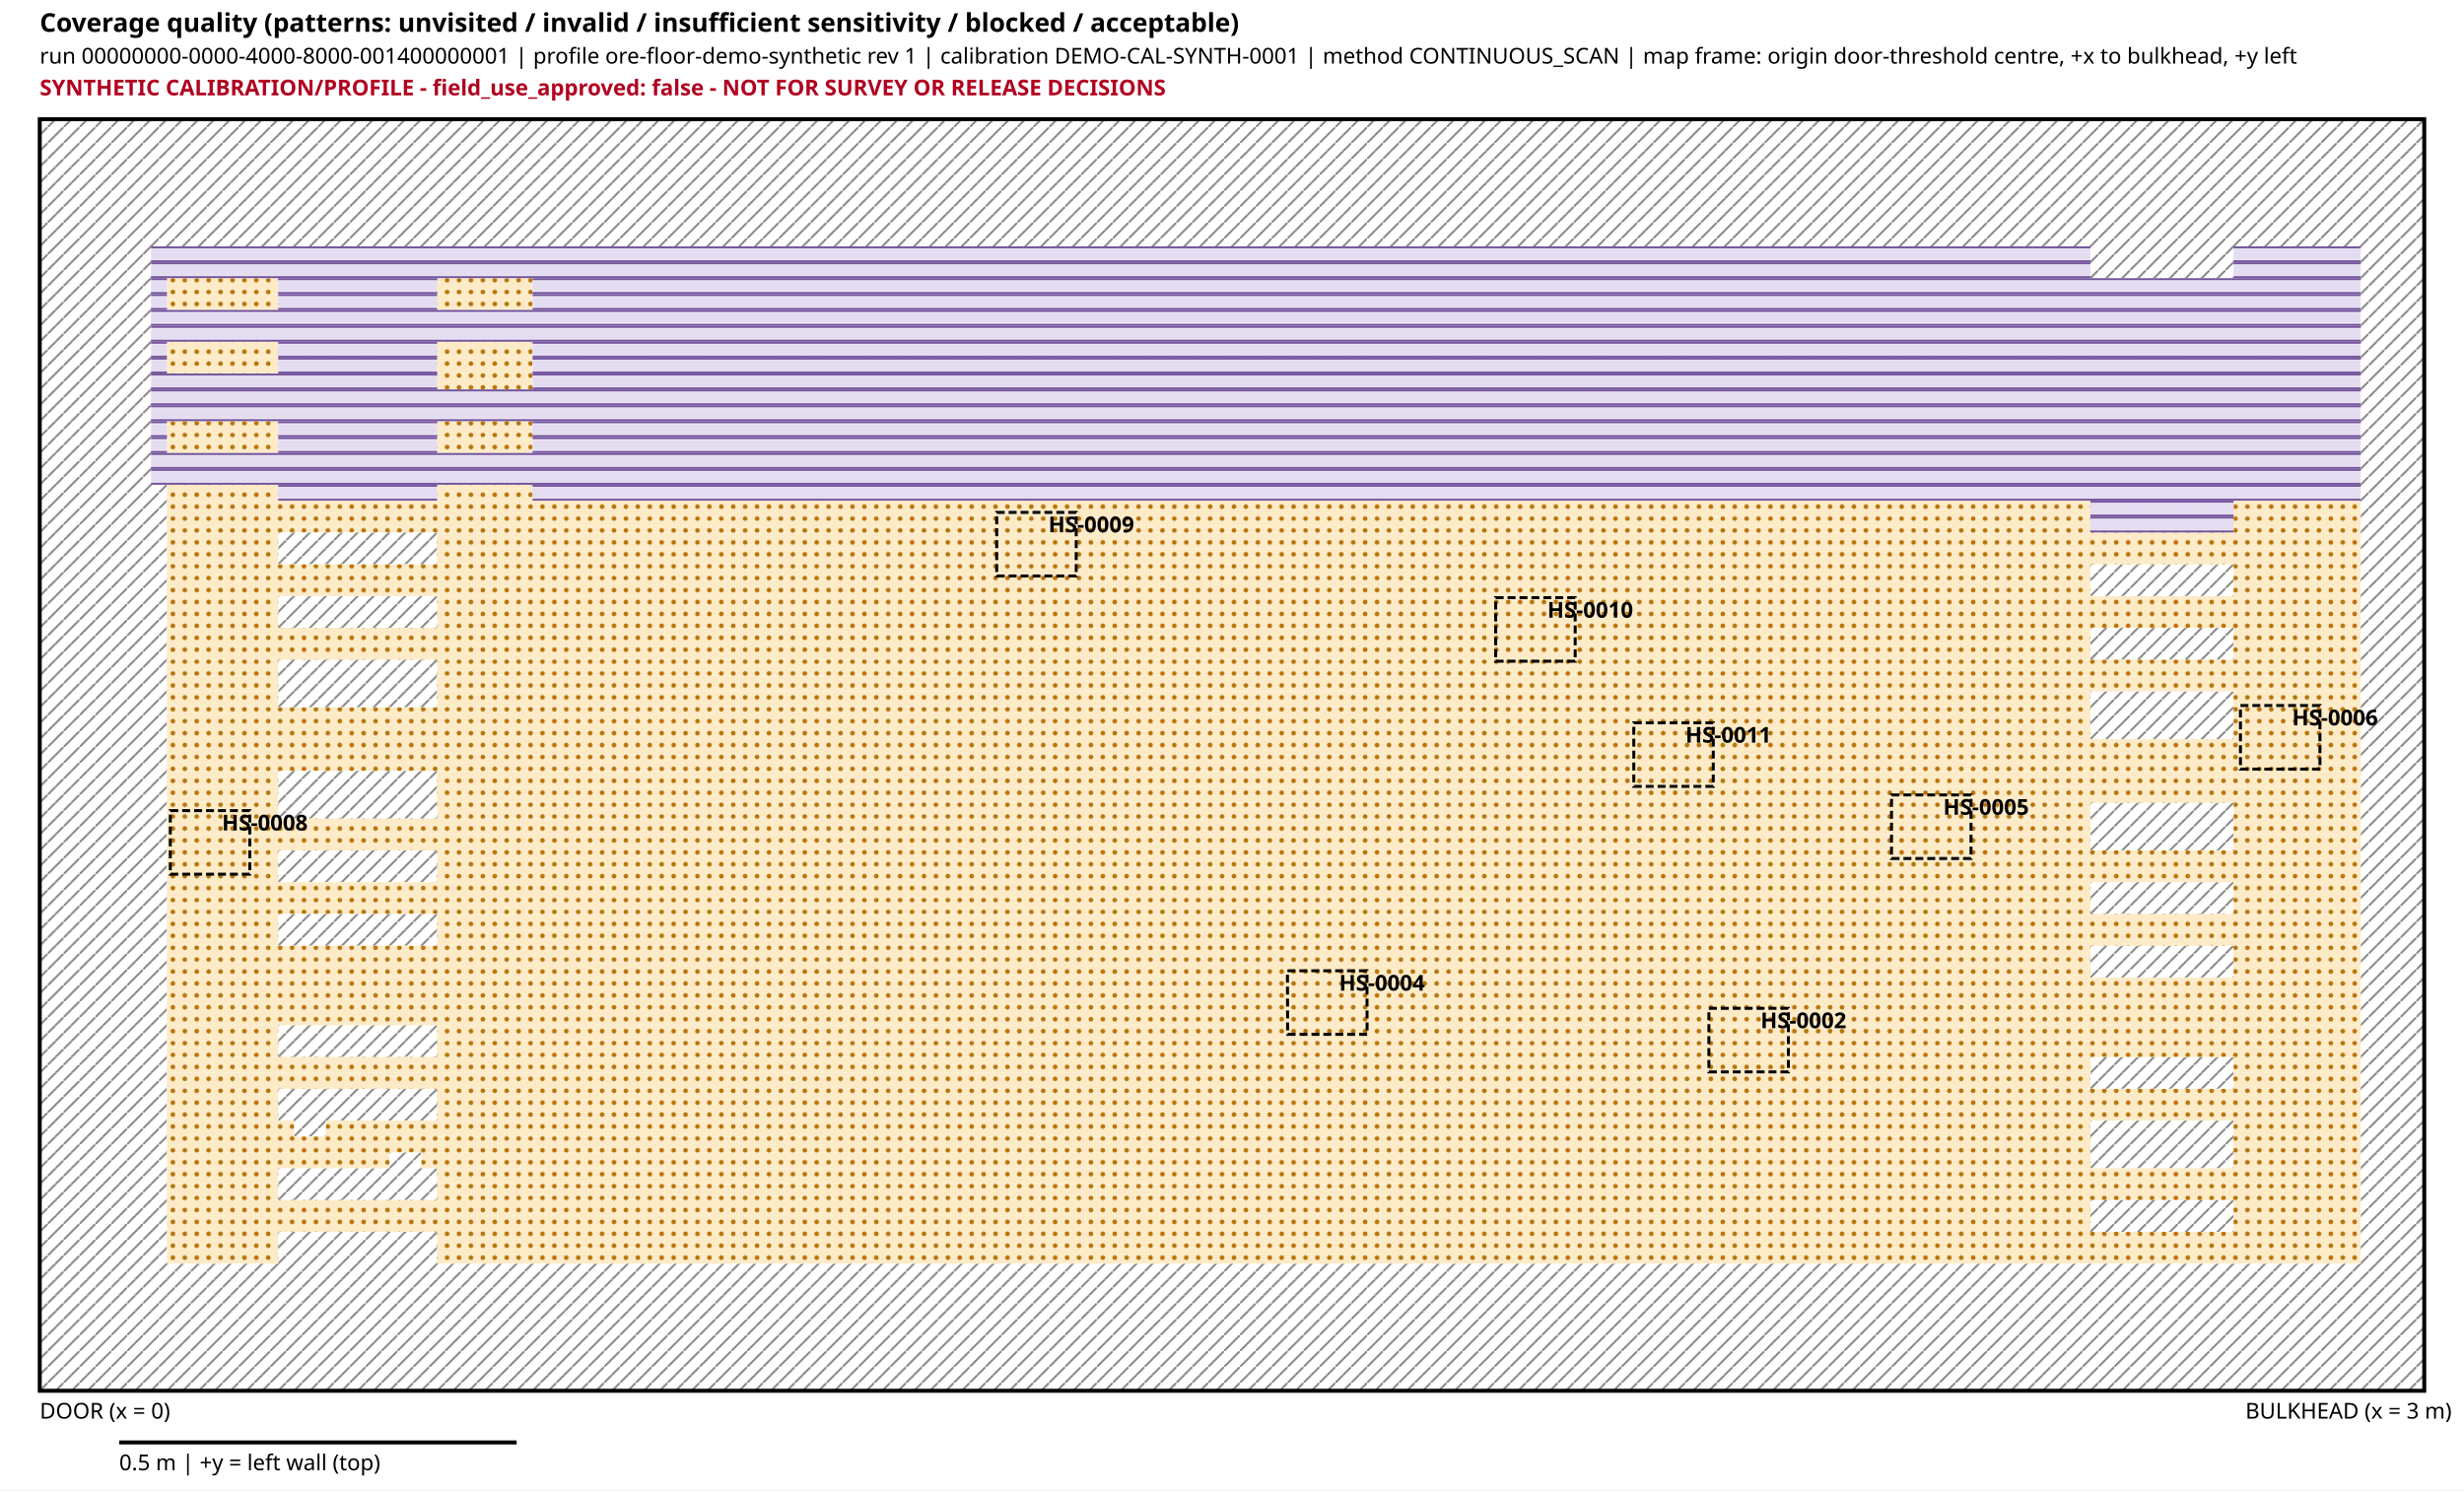
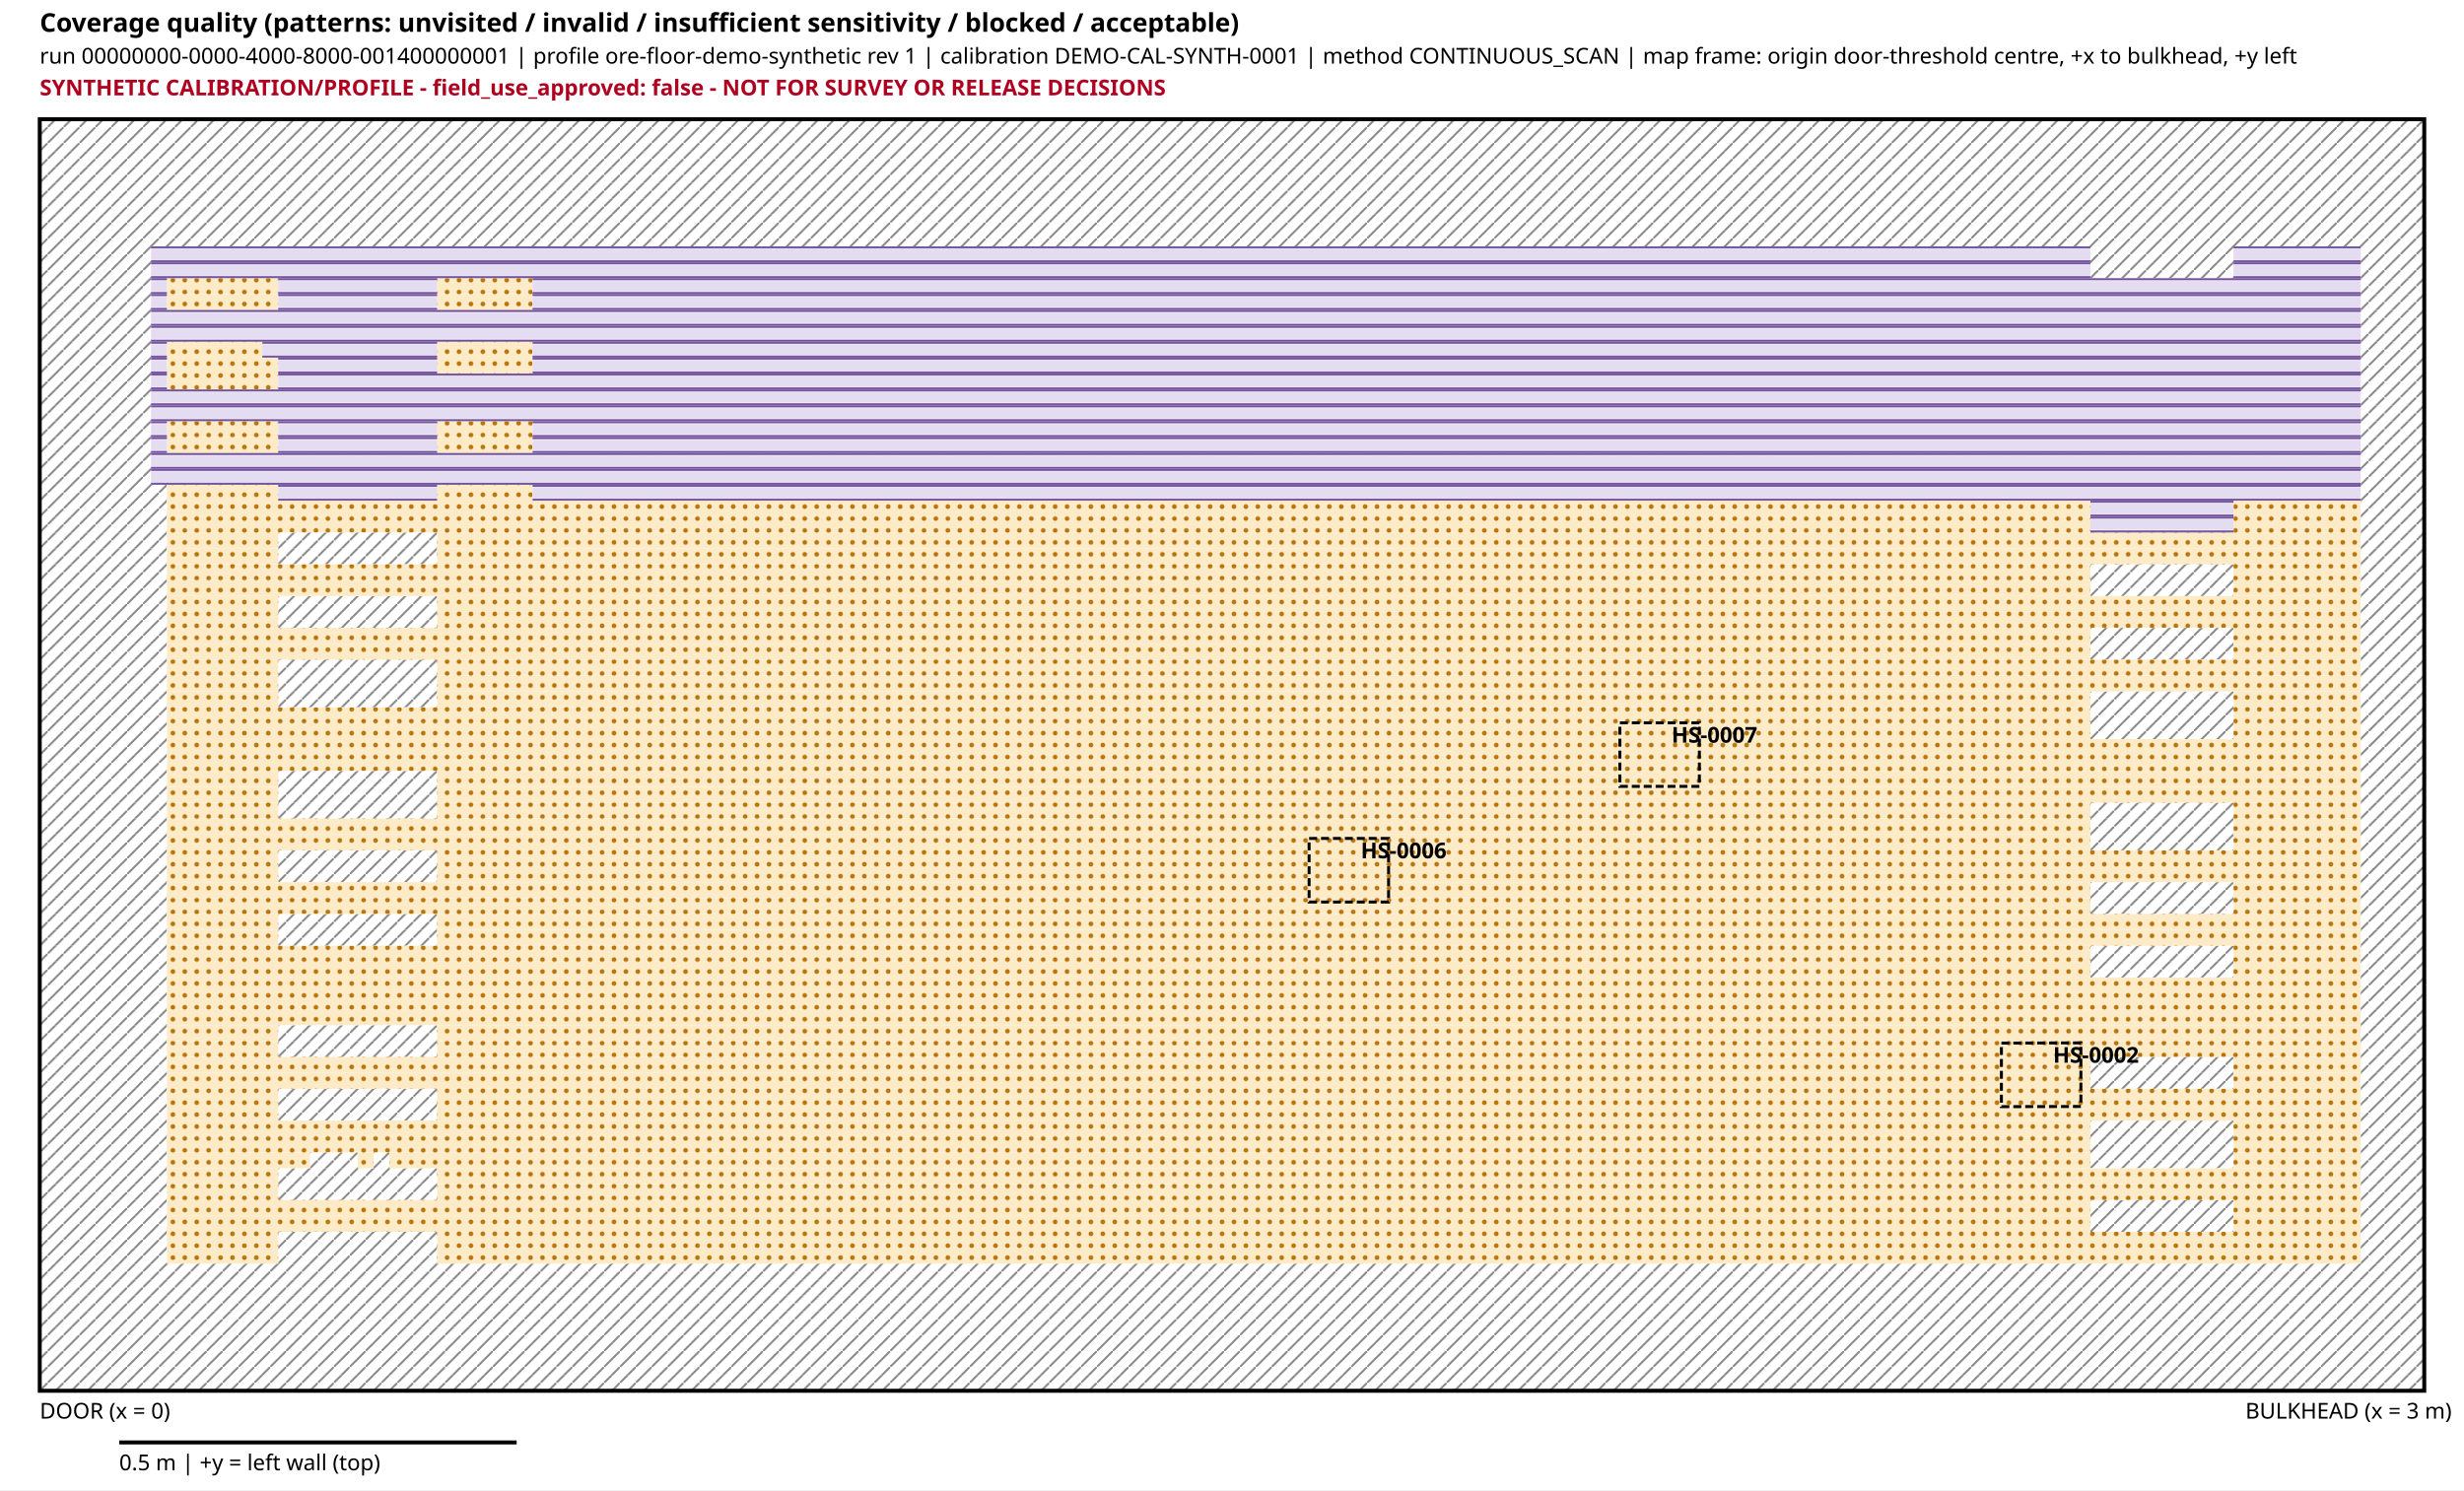
<svg xmlns="http://www.w3.org/2000/svg" width="1240" height="750" viewBox="0 0 1240 750" font-family="sans-serif" font-size="11">
  <defs>
    <pattern id="p-UNVISITED" width="8" height="8" patternUnits="userSpaceOnUse">
      <rect width="8" height="8" fill="#fff" />
      <path d="M0 8L8 0" stroke="#888" stroke-width="1" />
    </pattern>
    <pattern id="p-INVALID_DATA" width="8" height="8" patternUnits="userSpaceOnUse">
      <rect width="8" height="8" fill="#f6d5d5" />
      <path d="M0 0L8 8M0 8L8 0" stroke="#c83c3c" stroke-width="1" />
    </pattern>
    <pattern id="p-INSUFFICIENT_SENSITIVITY" width="6" height="6" patternUnits="userSpaceOnUse">
      <rect width="6" height="6" fill="#fdebc8" />
      <circle cx="3" cy="3" r="1.2" fill="#b9770e" />
    </pattern>
    <pattern id="p-BLOCKED" width="8" height="8" patternUnits="userSpaceOnUse">
      <rect width="8" height="8" fill="#e4dcf0" />
      <path d="M0 4H8" stroke="#785aa0" stroke-width="2" />
    </pattern>
    <pattern id="p-EXCLUDED" width="8" height="8" patternUnits="userSpaceOnUse">
      <rect width="8" height="8" fill="#5a5a5a" />
    </pattern>
    <pattern id="p-ACCEPTABLE" width="8" height="8" patternUnits="userSpaceOnUse">
      <rect width="8" height="8" fill="#2e8b57" />
    </pattern>
  </defs>
  <rect width="1240" height="750" fill="#fff" />
  <text x="20" y="16" font-size="13" font-weight="bold">Coverage quality (patterns: unvisited / invalid / insufficient sensitivity / blocked / acceptable)</text>
  <text x="20" y="32">run 00000000-0000-4000-8000-001400000001 | profile ore-floor-demo-synthetic rev 1 | calibration DEMO-CAL-SYNTH-0001 | method CONTINUOUS_SCAN | map frame: origin door-threshold centre, +x to bulkhead, +y left</text>
  <text x="20" y="48" fill="#b00020" font-weight="bold">SYNTHETIC CALIBRATION/PROFILE - field_use_approved: false - NOT FOR SURVEY OR RELEASE DECISIONS</text>
  <rect x="20.0" y="692.0" width="1200.0" height="8.0" fill="url(#p-UNVISITED)" />
  <rect x="20.0" y="684.0" width="1200.0" height="8.0" fill="url(#p-UNVISITED)" />
  <rect x="20.0" y="676.0" width="1200.0" height="8.0" fill="url(#p-UNVISITED)" />
  <rect x="20.0" y="668.0" width="1200.0" height="8.0" fill="url(#p-UNVISITED)" />
  <rect x="20.0" y="660.0" width="1200.0" height="8.0" fill="url(#p-UNVISITED)" />
  <rect x="20.0" y="652.0" width="1200.0" height="8.0" fill="url(#p-UNVISITED)" />
  <rect x="20.0" y="644.0" width="1200.0" height="8.0" fill="url(#p-UNVISITED)" />
  <rect x="20.0" y="636.0" width="1200.0" height="8.0" fill="url(#p-UNVISITED)" />
  <rect x="20.0" y="628.0" width="64.0" height="8.0" fill="url(#p-UNVISITED)" />
  <rect x="140.0" y="628.0" width="80.0" height="8.0" fill="url(#p-UNVISITED)" />
  <rect x="1188.0" y="628.0" width="32.0" height="8.0" fill="url(#p-UNVISITED)" />
  <rect x="20.0" y="620.0" width="64.0" height="8.0" fill="url(#p-UNVISITED)" />
  <rect x="140.0" y="620.0" width="80.0" height="8.0" fill="url(#p-UNVISITED)" />
  <rect x="1188.0" y="620.0" width="32.0" height="8.0" fill="url(#p-UNVISITED)" />
  <rect x="20.0" y="612.0" width="64.0" height="8.0" fill="url(#p-UNVISITED)" />
  <rect x="1052.0" y="612.0" width="72.0" height="8.0" fill="url(#p-UNVISITED)" />
  <rect x="1188.0" y="612.0" width="32.0" height="8.0" fill="url(#p-UNVISITED)" />
  <rect x="20.0" y="604.0" width="64.0" height="8.0" fill="url(#p-UNVISITED)" />
  <rect x="1052.0" y="604.0" width="72.0" height="8.0" fill="url(#p-UNVISITED)" />
  <rect x="1188.0" y="604.0" width="32.0" height="8.0" fill="url(#p-UNVISITED)" />
  <rect x="20.0" y="596.0" width="64.0" height="8.0" fill="url(#p-UNVISITED)" />
  <rect x="140.0" y="596.0" width="80.0" height="8.0" fill="url(#p-UNVISITED)" />
  <rect x="1188.0" y="596.0" width="32.0" height="8.0" fill="url(#p-UNVISITED)" />
  <rect x="20.0" y="588.0" width="64.0" height="8.0" fill="url(#p-UNVISITED)" />
  <rect x="140.0" y="588.0" width="80.0" height="8.0" fill="url(#p-UNVISITED)" />
  <rect x="1188.0" y="588.0" width="32.0" height="8.0" fill="url(#p-UNVISITED)" />
  <rect x="20.0" y="580.0" width="64.0" height="8.0" fill="url(#p-UNVISITED)" />
-   <rect x="196.0" y="580.0" width="16.0" height="8.0" fill="url(#p-UNVISITED)" />
+   <rect x="156.0" y="580.0" width="24.0" height="8.0" fill="url(#p-UNVISITED)" />
+   <rect x="188.0" y="580.0" width="8.0" height="8.0" fill="url(#p-UNVISITED)" />
  <rect x="1052.0" y="580.0" width="72.0" height="8.0" fill="url(#p-UNVISITED)" />
  <rect x="1188.0" y="580.0" width="32.0" height="8.0" fill="url(#p-UNVISITED)" />
  <rect x="20.0" y="572.0" width="64.0" height="8.0" fill="url(#p-UNVISITED)" />
  <rect x="1052.0" y="572.0" width="72.0" height="8.0" fill="url(#p-UNVISITED)" />
  <rect x="1188.0" y="572.0" width="32.0" height="8.0" fill="url(#p-UNVISITED)" />
  <rect x="20.0" y="564.0" width="64.0" height="8.0" fill="url(#p-UNVISITED)" />
-   <rect x="148.0" y="564.0" width="16.0" height="8.0" fill="url(#p-UNVISITED)" />
  <rect x="1052.0" y="564.0" width="72.0" height="8.0" fill="url(#p-UNVISITED)" />
  <rect x="1188.0" y="564.0" width="32.0" height="8.0" fill="url(#p-UNVISITED)" />
  <rect x="20.0" y="556.0" width="64.0" height="8.0" fill="url(#p-UNVISITED)" />
  <rect x="140.0" y="556.0" width="80.0" height="8.0" fill="url(#p-UNVISITED)" />
  <rect x="1188.0" y="556.0" width="32.0" height="8.0" fill="url(#p-UNVISITED)" />
  <rect x="20.0" y="548.0" width="64.0" height="8.0" fill="url(#p-UNVISITED)" />
  <rect x="140.0" y="548.0" width="80.0" height="8.0" fill="url(#p-UNVISITED)" />
  <rect x="1188.0" y="548.0" width="32.0" height="8.0" fill="url(#p-UNVISITED)" />
  <rect x="20.0" y="540.0" width="64.0" height="8.0" fill="url(#p-UNVISITED)" />
  <rect x="1052.0" y="540.0" width="72.0" height="8.0" fill="url(#p-UNVISITED)" />
  <rect x="1188.0" y="540.0" width="32.0" height="8.0" fill="url(#p-UNVISITED)" />
  <rect x="20.0" y="532.0" width="64.0" height="8.0" fill="url(#p-UNVISITED)" />
  <rect x="1052.0" y="532.0" width="72.0" height="8.0" fill="url(#p-UNVISITED)" />
  <rect x="1188.0" y="532.0" width="32.0" height="8.0" fill="url(#p-UNVISITED)" />
  <rect x="20.0" y="524.0" width="64.0" height="8.0" fill="url(#p-UNVISITED)" />
  <rect x="140.0" y="524.0" width="80.0" height="8.0" fill="url(#p-UNVISITED)" />
  <rect x="1188.0" y="524.0" width="32.0" height="8.0" fill="url(#p-UNVISITED)" />
  <rect x="20.0" y="516.0" width="64.0" height="8.0" fill="url(#p-UNVISITED)" />
  <rect x="140.0" y="516.0" width="80.0" height="8.0" fill="url(#p-UNVISITED)" />
  <rect x="1188.0" y="516.0" width="32.0" height="8.0" fill="url(#p-UNVISITED)" />
  <rect x="20.0" y="508.0" width="64.0" height="8.0" fill="url(#p-UNVISITED)" />
  <rect x="1188.0" y="508.0" width="32.0" height="8.0" fill="url(#p-UNVISITED)" />
  <rect x="20.0" y="500.0" width="64.0" height="8.0" fill="url(#p-UNVISITED)" />
  <rect x="1188.0" y="500.0" width="32.0" height="8.0" fill="url(#p-UNVISITED)" />
  <rect x="20.0" y="492.0" width="64.0" height="8.0" fill="url(#p-UNVISITED)" />
  <rect x="1188.0" y="492.0" width="32.0" height="8.0" fill="url(#p-UNVISITED)" />
  <rect x="20.0" y="484.0" width="64.0" height="8.0" fill="url(#p-UNVISITED)" />
  <rect x="1052.0" y="484.0" width="72.0" height="8.0" fill="url(#p-UNVISITED)" />
  <rect x="1188.0" y="484.0" width="32.0" height="8.0" fill="url(#p-UNVISITED)" />
  <rect x="20.0" y="476.0" width="64.0" height="8.0" fill="url(#p-UNVISITED)" />
  <rect x="1052.0" y="476.0" width="72.0" height="8.0" fill="url(#p-UNVISITED)" />
  <rect x="1188.0" y="476.0" width="32.0" height="8.0" fill="url(#p-UNVISITED)" />
  <rect x="20.0" y="468.0" width="64.0" height="8.0" fill="url(#p-UNVISITED)" />
  <rect x="140.0" y="468.0" width="80.0" height="8.0" fill="url(#p-UNVISITED)" />
  <rect x="1188.0" y="468.0" width="32.0" height="8.0" fill="url(#p-UNVISITED)" />
  <rect x="20.0" y="460.0" width="64.0" height="8.0" fill="url(#p-UNVISITED)" />
  <rect x="140.0" y="460.0" width="80.0" height="8.0" fill="url(#p-UNVISITED)" />
  <rect x="1188.0" y="460.0" width="32.0" height="8.0" fill="url(#p-UNVISITED)" />
  <rect x="20.0" y="452.0" width="64.0" height="8.0" fill="url(#p-UNVISITED)" />
  <rect x="1052.0" y="452.0" width="72.0" height="8.0" fill="url(#p-UNVISITED)" />
  <rect x="1188.0" y="452.0" width="32.0" height="8.0" fill="url(#p-UNVISITED)" />
  <rect x="20.0" y="444.0" width="64.0" height="8.0" fill="url(#p-UNVISITED)" />
  <rect x="1052.0" y="444.0" width="72.0" height="8.0" fill="url(#p-UNVISITED)" />
  <rect x="1188.0" y="444.0" width="32.0" height="8.0" fill="url(#p-UNVISITED)" />
  <rect x="20.0" y="436.0" width="64.0" height="8.0" fill="url(#p-UNVISITED)" />
  <rect x="140.0" y="436.0" width="80.0" height="8.0" fill="url(#p-UNVISITED)" />
  <rect x="1188.0" y="436.0" width="32.0" height="8.0" fill="url(#p-UNVISITED)" />
  <rect x="20.0" y="428.0" width="64.0" height="8.0" fill="url(#p-UNVISITED)" />
  <rect x="140.0" y="428.0" width="80.0" height="8.0" fill="url(#p-UNVISITED)" />
  <rect x="1188.0" y="428.0" width="32.0" height="8.0" fill="url(#p-UNVISITED)" />
  <rect x="20.0" y="420.0" width="64.0" height="8.0" fill="url(#p-UNVISITED)" />
  <rect x="1052.0" y="420.0" width="72.0" height="8.0" fill="url(#p-UNVISITED)" />
  <rect x="1188.0" y="420.0" width="32.0" height="8.0" fill="url(#p-UNVISITED)" />
  <rect x="20.0" y="412.0" width="64.0" height="8.0" fill="url(#p-UNVISITED)" />
  <rect x="1052.0" y="412.0" width="72.0" height="8.0" fill="url(#p-UNVISITED)" />
  <rect x="1188.0" y="412.0" width="32.0" height="8.0" fill="url(#p-UNVISITED)" />
  <rect x="20.0" y="404.0" width="64.0" height="8.0" fill="url(#p-UNVISITED)" />
  <rect x="140.0" y="404.0" width="80.0" height="8.0" fill="url(#p-UNVISITED)" />
  <rect x="1052.0" y="404.0" width="72.0" height="8.0" fill="url(#p-UNVISITED)" />
  <rect x="1188.0" y="404.0" width="32.0" height="8.0" fill="url(#p-UNVISITED)" />
  <rect x="20.0" y="396.0" width="64.0" height="8.0" fill="url(#p-UNVISITED)" />
  <rect x="140.0" y="396.0" width="80.0" height="8.0" fill="url(#p-UNVISITED)" />
  <rect x="1188.0" y="396.0" width="32.0" height="8.0" fill="url(#p-UNVISITED)" />
  <rect x="20.0" y="388.0" width="64.0" height="8.0" fill="url(#p-UNVISITED)" />
  <rect x="140.0" y="388.0" width="80.0" height="8.0" fill="url(#p-UNVISITED)" />
  <rect x="1188.0" y="388.0" width="32.0" height="8.0" fill="url(#p-UNVISITED)" />
  <rect x="20.0" y="380.0" width="64.0" height="8.0" fill="url(#p-UNVISITED)" />
  <rect x="1188.0" y="380.0" width="32.0" height="8.0" fill="url(#p-UNVISITED)" />
  <rect x="20.0" y="372.0" width="64.0" height="8.0" fill="url(#p-UNVISITED)" />
  <rect x="1188.0" y="372.0" width="32.0" height="8.0" fill="url(#p-UNVISITED)" />
  <rect x="20.0" y="364.0" width="64.0" height="8.0" fill="url(#p-UNVISITED)" />
  <rect x="1052.0" y="364.0" width="72.0" height="8.0" fill="url(#p-UNVISITED)" />
  <rect x="1188.0" y="364.0" width="32.0" height="8.0" fill="url(#p-UNVISITED)" />
  <rect x="20.0" y="356.0" width="64.0" height="8.0" fill="url(#p-UNVISITED)" />
  <rect x="1052.0" y="356.0" width="72.0" height="8.0" fill="url(#p-UNVISITED)" />
  <rect x="1188.0" y="356.0" width="32.0" height="8.0" fill="url(#p-UNVISITED)" />
  <rect x="20.0" y="348.0" width="64.0" height="8.0" fill="url(#p-UNVISITED)" />
  <rect x="140.0" y="348.0" width="80.0" height="8.0" fill="url(#p-UNVISITED)" />
  <rect x="1052.0" y="348.0" width="72.0" height="8.0" fill="url(#p-UNVISITED)" />
  <rect x="1188.0" y="348.0" width="32.0" height="8.0" fill="url(#p-UNVISITED)" />
  <rect x="20.0" y="340.0" width="64.0" height="8.0" fill="url(#p-UNVISITED)" />
  <rect x="140.0" y="340.0" width="80.0" height="8.0" fill="url(#p-UNVISITED)" />
  <rect x="1188.0" y="340.0" width="32.0" height="8.0" fill="url(#p-UNVISITED)" />
  <rect x="20.0" y="332.0" width="64.0" height="8.0" fill="url(#p-UNVISITED)" />
  <rect x="140.0" y="332.0" width="80.0" height="8.0" fill="url(#p-UNVISITED)" />
  <rect x="1188.0" y="332.0" width="32.0" height="8.0" fill="url(#p-UNVISITED)" />
  <rect x="20.0" y="324.0" width="64.0" height="8.0" fill="url(#p-UNVISITED)" />
  <rect x="1052.0" y="324.0" width="72.0" height="8.0" fill="url(#p-UNVISITED)" />
  <rect x="1188.0" y="324.0" width="32.0" height="8.0" fill="url(#p-UNVISITED)" />
  <rect x="20.0" y="316.0" width="64.0" height="8.0" fill="url(#p-UNVISITED)" />
  <rect x="1052.0" y="316.0" width="72.0" height="8.0" fill="url(#p-UNVISITED)" />
  <rect x="1188.0" y="316.0" width="32.0" height="8.0" fill="url(#p-UNVISITED)" />
  <rect x="20.0" y="308.0" width="64.0" height="8.0" fill="url(#p-UNVISITED)" />
  <rect x="140.0" y="308.0" width="80.0" height="8.0" fill="url(#p-UNVISITED)" />
  <rect x="1188.0" y="308.0" width="32.0" height="8.0" fill="url(#p-UNVISITED)" />
  <rect x="20.0" y="300.0" width="64.0" height="8.0" fill="url(#p-UNVISITED)" />
  <rect x="140.0" y="300.0" width="80.0" height="8.0" fill="url(#p-UNVISITED)" />
  <rect x="1188.0" y="300.0" width="32.0" height="8.0" fill="url(#p-UNVISITED)" />
  <rect x="20.0" y="292.0" width="64.0" height="8.0" fill="url(#p-UNVISITED)" />
  <rect x="1052.0" y="292.0" width="72.0" height="8.0" fill="url(#p-UNVISITED)" />
  <rect x="1188.0" y="292.0" width="32.0" height="8.0" fill="url(#p-UNVISITED)" />
  <rect x="20.0" y="284.0" width="64.0" height="8.0" fill="url(#p-UNVISITED)" />
  <rect x="1052.0" y="284.0" width="72.0" height="8.0" fill="url(#p-UNVISITED)" />
  <rect x="1188.0" y="284.0" width="32.0" height="8.0" fill="url(#p-UNVISITED)" />
  <rect x="20.0" y="276.0" width="64.0" height="8.0" fill="url(#p-UNVISITED)" />
  <rect x="140.0" y="276.0" width="80.0" height="8.0" fill="url(#p-UNVISITED)" />
  <rect x="1188.0" y="276.0" width="32.0" height="8.0" fill="url(#p-UNVISITED)" />
  <rect x="20.0" y="268.0" width="64.0" height="8.0" fill="url(#p-UNVISITED)" />
  <rect x="140.0" y="268.0" width="80.0" height="8.0" fill="url(#p-UNVISITED)" />
  <rect x="1188.0" y="268.0" width="32.0" height="8.0" fill="url(#p-UNVISITED)" />
  <rect x="20.0" y="260.0" width="64.0" height="8.0" fill="url(#p-UNVISITED)" />
  <rect x="1188.0" y="260.0" width="32.0" height="8.0" fill="url(#p-UNVISITED)" />
  <rect x="20.0" y="252.0" width="64.0" height="8.0" fill="url(#p-UNVISITED)" />
  <rect x="1188.0" y="252.0" width="32.0" height="8.0" fill="url(#p-UNVISITED)" />
  <rect x="20.0" y="244.0" width="64.0" height="8.0" fill="url(#p-UNVISITED)" />
  <rect x="1188.0" y="244.0" width="32.0" height="8.0" fill="url(#p-UNVISITED)" />
  <rect x="20.0" y="236.0" width="56.0" height="8.0" fill="url(#p-UNVISITED)" />
  <rect x="1188.0" y="236.0" width="32.0" height="8.0" fill="url(#p-UNVISITED)" />
  <rect x="20.0" y="228.0" width="56.0" height="8.0" fill="url(#p-UNVISITED)" />
  <rect x="1188.0" y="228.0" width="32.0" height="8.0" fill="url(#p-UNVISITED)" />
  <rect x="20.0" y="220.0" width="56.0" height="8.0" fill="url(#p-UNVISITED)" />
  <rect x="1188.0" y="220.0" width="32.0" height="8.0" fill="url(#p-UNVISITED)" />
  <rect x="20.0" y="212.0" width="56.0" height="8.0" fill="url(#p-UNVISITED)" />
  <rect x="1188.0" y="212.0" width="32.0" height="8.0" fill="url(#p-UNVISITED)" />
  <rect x="20.0" y="204.0" width="56.0" height="8.0" fill="url(#p-UNVISITED)" />
  <rect x="1188.0" y="204.0" width="32.0" height="8.0" fill="url(#p-UNVISITED)" />
  <rect x="20.0" y="196.0" width="56.0" height="8.0" fill="url(#p-UNVISITED)" />
  <rect x="1188.0" y="196.0" width="32.0" height="8.0" fill="url(#p-UNVISITED)" />
  <rect x="20.0" y="188.0" width="56.0" height="8.0" fill="url(#p-UNVISITED)" />
  <rect x="1188.0" y="188.0" width="32.0" height="8.0" fill="url(#p-UNVISITED)" />
  <rect x="20.0" y="180.0" width="56.0" height="8.0" fill="url(#p-UNVISITED)" />
  <rect x="1188.0" y="180.0" width="32.0" height="8.0" fill="url(#p-UNVISITED)" />
  <rect x="20.0" y="172.0" width="56.0" height="8.0" fill="url(#p-UNVISITED)" />
  <rect x="1188.0" y="172.0" width="32.0" height="8.0" fill="url(#p-UNVISITED)" />
  <rect x="20.0" y="164.0" width="56.0" height="8.0" fill="url(#p-UNVISITED)" />
  <rect x="1188.0" y="164.0" width="32.0" height="8.0" fill="url(#p-UNVISITED)" />
  <rect x="20.0" y="156.0" width="56.0" height="8.0" fill="url(#p-UNVISITED)" />
  <rect x="1188.0" y="156.0" width="32.0" height="8.0" fill="url(#p-UNVISITED)" />
  <rect x="20.0" y="148.0" width="56.0" height="8.0" fill="url(#p-UNVISITED)" />
  <rect x="1188.0" y="148.0" width="32.0" height="8.0" fill="url(#p-UNVISITED)" />
  <rect x="20.0" y="140.0" width="56.0" height="8.0" fill="url(#p-UNVISITED)" />
  <rect x="1188.0" y="140.0" width="32.0" height="8.0" fill="url(#p-UNVISITED)" />
  <rect x="20.0" y="132.0" width="56.0" height="8.0" fill="url(#p-UNVISITED)" />
  <rect x="1052.0" y="132.0" width="72.0" height="8.0" fill="url(#p-UNVISITED)" />
  <rect x="1188.0" y="132.0" width="32.0" height="8.0" fill="url(#p-UNVISITED)" />
  <rect x="20.0" y="124.0" width="56.0" height="8.0" fill="url(#p-UNVISITED)" />
  <rect x="1052.0" y="124.0" width="72.0" height="8.0" fill="url(#p-UNVISITED)" />
  <rect x="1188.0" y="124.0" width="32.0" height="8.0" fill="url(#p-UNVISITED)" />
  <rect x="20.0" y="116.0" width="1200.0" height="8.0" fill="url(#p-UNVISITED)" />
  <rect x="20.0" y="108.0" width="1200.0" height="8.0" fill="url(#p-UNVISITED)" />
  <rect x="20.0" y="100.0" width="1200.0" height="8.0" fill="url(#p-UNVISITED)" />
  <rect x="20.0" y="92.0" width="1200.0" height="8.0" fill="url(#p-UNVISITED)" />
  <rect x="20.0" y="84.0" width="1200.0" height="8.0" fill="url(#p-UNVISITED)" />
  <rect x="20.0" y="76.0" width="1200.0" height="8.0" fill="url(#p-UNVISITED)" />
  <rect x="20.0" y="68.0" width="1200.0" height="8.0" fill="url(#p-UNVISITED)" />
  <rect x="20.0" y="60.0" width="1200.0" height="8.0" fill="url(#p-UNVISITED)" />
  <rect x="84.0" y="628.0" width="56.0" height="8.0" fill="url(#p-INSUFFICIENT_SENSITIVITY)" />
  <rect x="220.0" y="628.0" width="968.0" height="8.0" fill="url(#p-INSUFFICIENT_SENSITIVITY)" />
  <rect x="84.0" y="620.0" width="56.0" height="8.0" fill="url(#p-INSUFFICIENT_SENSITIVITY)" />
  <rect x="220.0" y="620.0" width="968.0" height="8.0" fill="url(#p-INSUFFICIENT_SENSITIVITY)" />
  <rect x="84.0" y="612.0" width="968.0" height="8.0" fill="url(#p-INSUFFICIENT_SENSITIVITY)" />
  <rect x="1124.0" y="612.0" width="64.0" height="8.0" fill="url(#p-INSUFFICIENT_SENSITIVITY)" />
  <rect x="84.0" y="604.0" width="968.0" height="8.0" fill="url(#p-INSUFFICIENT_SENSITIVITY)" />
  <rect x="1124.0" y="604.0" width="64.0" height="8.0" fill="url(#p-INSUFFICIENT_SENSITIVITY)" />
  <rect x="84.0" y="596.0" width="56.0" height="8.0" fill="url(#p-INSUFFICIENT_SENSITIVITY)" />
  <rect x="220.0" y="596.0" width="968.0" height="8.0" fill="url(#p-INSUFFICIENT_SENSITIVITY)" />
  <rect x="84.0" y="588.0" width="56.0" height="8.0" fill="url(#p-INSUFFICIENT_SENSITIVITY)" />
  <rect x="220.0" y="588.0" width="968.0" height="8.0" fill="url(#p-INSUFFICIENT_SENSITIVITY)" />
-   <rect x="84.0" y="580.0" width="112.0" height="8.0" fill="url(#p-INSUFFICIENT_SENSITIVITY)" />
-   <rect x="212.0" y="580.0" width="840.0" height="8.0" fill="url(#p-INSUFFICIENT_SENSITIVITY)" />
+   <rect x="84.0" y="580.0" width="72.0" height="8.0" fill="url(#p-INSUFFICIENT_SENSITIVITY)" />
+   <rect x="180.0" y="580.0" width="8.0" height="8.0" fill="url(#p-INSUFFICIENT_SENSITIVITY)" />
+   <rect x="196.0" y="580.0" width="856.0" height="8.0" fill="url(#p-INSUFFICIENT_SENSITIVITY)" />
  <rect x="1124.0" y="580.0" width="64.0" height="8.0" fill="url(#p-INSUFFICIENT_SENSITIVITY)" />
  <rect x="84.0" y="572.0" width="968.0" height="8.0" fill="url(#p-INSUFFICIENT_SENSITIVITY)" />
  <rect x="1124.0" y="572.0" width="64.0" height="8.0" fill="url(#p-INSUFFICIENT_SENSITIVITY)" />
-   <rect x="84.0" y="564.0" width="64.0" height="8.0" fill="url(#p-INSUFFICIENT_SENSITIVITY)" />
-   <rect x="164.0" y="564.0" width="888.0" height="8.0" fill="url(#p-INSUFFICIENT_SENSITIVITY)" />
+   <rect x="84.0" y="564.0" width="968.0" height="8.0" fill="url(#p-INSUFFICIENT_SENSITIVITY)" />
  <rect x="1124.0" y="564.0" width="64.0" height="8.0" fill="url(#p-INSUFFICIENT_SENSITIVITY)" />
  <rect x="84.0" y="556.0" width="56.0" height="8.0" fill="url(#p-INSUFFICIENT_SENSITIVITY)" />
  <rect x="220.0" y="556.0" width="968.0" height="8.0" fill="url(#p-INSUFFICIENT_SENSITIVITY)" />
  <rect x="84.0" y="548.0" width="56.0" height="8.0" fill="url(#p-INSUFFICIENT_SENSITIVITY)" />
  <rect x="220.0" y="548.0" width="968.0" height="8.0" fill="url(#p-INSUFFICIENT_SENSITIVITY)" />
  <rect x="84.0" y="540.0" width="968.0" height="8.0" fill="url(#p-INSUFFICIENT_SENSITIVITY)" />
  <rect x="1124.0" y="540.0" width="64.0" height="8.0" fill="url(#p-INSUFFICIENT_SENSITIVITY)" />
  <rect x="84.0" y="532.0" width="968.0" height="8.0" fill="url(#p-INSUFFICIENT_SENSITIVITY)" />
  <rect x="1124.0" y="532.0" width="64.0" height="8.0" fill="url(#p-INSUFFICIENT_SENSITIVITY)" />
  <rect x="84.0" y="524.0" width="56.0" height="8.0" fill="url(#p-INSUFFICIENT_SENSITIVITY)" />
  <rect x="220.0" y="524.0" width="968.0" height="8.0" fill="url(#p-INSUFFICIENT_SENSITIVITY)" />
  <rect x="84.0" y="516.0" width="56.0" height="8.0" fill="url(#p-INSUFFICIENT_SENSITIVITY)" />
  <rect x="220.0" y="516.0" width="968.0" height="8.0" fill="url(#p-INSUFFICIENT_SENSITIVITY)" />
  <rect x="84.0" y="508.0" width="1104.0" height="8.0" fill="url(#p-INSUFFICIENT_SENSITIVITY)" />
  <rect x="84.0" y="500.0" width="1104.0" height="8.0" fill="url(#p-INSUFFICIENT_SENSITIVITY)" />
  <rect x="84.0" y="492.0" width="1104.0" height="8.0" fill="url(#p-INSUFFICIENT_SENSITIVITY)" />
  <rect x="84.0" y="484.0" width="968.0" height="8.0" fill="url(#p-INSUFFICIENT_SENSITIVITY)" />
  <rect x="1124.0" y="484.0" width="64.0" height="8.0" fill="url(#p-INSUFFICIENT_SENSITIVITY)" />
  <rect x="84.0" y="476.0" width="968.0" height="8.0" fill="url(#p-INSUFFICIENT_SENSITIVITY)" />
  <rect x="1124.0" y="476.0" width="64.0" height="8.0" fill="url(#p-INSUFFICIENT_SENSITIVITY)" />
  <rect x="84.0" y="468.0" width="56.0" height="8.0" fill="url(#p-INSUFFICIENT_SENSITIVITY)" />
  <rect x="220.0" y="468.0" width="968.0" height="8.0" fill="url(#p-INSUFFICIENT_SENSITIVITY)" />
  <rect x="84.0" y="460.0" width="56.0" height="8.0" fill="url(#p-INSUFFICIENT_SENSITIVITY)" />
  <rect x="220.0" y="460.0" width="968.0" height="8.0" fill="url(#p-INSUFFICIENT_SENSITIVITY)" />
  <rect x="84.0" y="452.0" width="968.0" height="8.0" fill="url(#p-INSUFFICIENT_SENSITIVITY)" />
  <rect x="1124.0" y="452.0" width="64.0" height="8.0" fill="url(#p-INSUFFICIENT_SENSITIVITY)" />
  <rect x="84.0" y="444.0" width="968.0" height="8.0" fill="url(#p-INSUFFICIENT_SENSITIVITY)" />
  <rect x="1124.0" y="444.0" width="64.0" height="8.0" fill="url(#p-INSUFFICIENT_SENSITIVITY)" />
  <rect x="84.0" y="436.0" width="56.0" height="8.0" fill="url(#p-INSUFFICIENT_SENSITIVITY)" />
  <rect x="220.0" y="436.0" width="968.0" height="8.0" fill="url(#p-INSUFFICIENT_SENSITIVITY)" />
  <rect x="84.0" y="428.0" width="56.0" height="8.0" fill="url(#p-INSUFFICIENT_SENSITIVITY)" />
  <rect x="220.0" y="428.0" width="968.0" height="8.0" fill="url(#p-INSUFFICIENT_SENSITIVITY)" />
  <rect x="84.0" y="420.0" width="968.0" height="8.0" fill="url(#p-INSUFFICIENT_SENSITIVITY)" />
  <rect x="1124.0" y="420.0" width="64.0" height="8.0" fill="url(#p-INSUFFICIENT_SENSITIVITY)" />
  <rect x="84.0" y="412.0" width="968.0" height="8.0" fill="url(#p-INSUFFICIENT_SENSITIVITY)" />
  <rect x="1124.0" y="412.0" width="64.0" height="8.0" fill="url(#p-INSUFFICIENT_SENSITIVITY)" />
  <rect x="84.0" y="404.0" width="56.0" height="8.0" fill="url(#p-INSUFFICIENT_SENSITIVITY)" />
  <rect x="220.0" y="404.0" width="832.0" height="8.0" fill="url(#p-INSUFFICIENT_SENSITIVITY)" />
  <rect x="1124.0" y="404.0" width="64.0" height="8.0" fill="url(#p-INSUFFICIENT_SENSITIVITY)" />
  <rect x="84.0" y="396.0" width="56.0" height="8.0" fill="url(#p-INSUFFICIENT_SENSITIVITY)" />
  <rect x="220.0" y="396.0" width="968.0" height="8.0" fill="url(#p-INSUFFICIENT_SENSITIVITY)" />
  <rect x="84.0" y="388.0" width="56.0" height="8.0" fill="url(#p-INSUFFICIENT_SENSITIVITY)" />
  <rect x="220.0" y="388.0" width="968.0" height="8.0" fill="url(#p-INSUFFICIENT_SENSITIVITY)" />
  <rect x="84.0" y="380.0" width="1104.0" height="8.0" fill="url(#p-INSUFFICIENT_SENSITIVITY)" />
  <rect x="84.0" y="372.0" width="1104.0" height="8.0" fill="url(#p-INSUFFICIENT_SENSITIVITY)" />
  <rect x="84.0" y="364.0" width="968.0" height="8.0" fill="url(#p-INSUFFICIENT_SENSITIVITY)" />
  <rect x="1124.0" y="364.0" width="64.0" height="8.0" fill="url(#p-INSUFFICIENT_SENSITIVITY)" />
  <rect x="84.0" y="356.0" width="968.0" height="8.0" fill="url(#p-INSUFFICIENT_SENSITIVITY)" />
  <rect x="1124.0" y="356.0" width="64.0" height="8.0" fill="url(#p-INSUFFICIENT_SENSITIVITY)" />
  <rect x="84.0" y="348.0" width="56.0" height="8.0" fill="url(#p-INSUFFICIENT_SENSITIVITY)" />
  <rect x="220.0" y="348.0" width="832.0" height="8.0" fill="url(#p-INSUFFICIENT_SENSITIVITY)" />
  <rect x="1124.0" y="348.0" width="64.0" height="8.0" fill="url(#p-INSUFFICIENT_SENSITIVITY)" />
  <rect x="84.0" y="340.0" width="56.0" height="8.0" fill="url(#p-INSUFFICIENT_SENSITIVITY)" />
  <rect x="220.0" y="340.0" width="968.0" height="8.0" fill="url(#p-INSUFFICIENT_SENSITIVITY)" />
  <rect x="84.0" y="332.0" width="56.0" height="8.0" fill="url(#p-INSUFFICIENT_SENSITIVITY)" />
  <rect x="220.0" y="332.0" width="968.0" height="8.0" fill="url(#p-INSUFFICIENT_SENSITIVITY)" />
  <rect x="84.0" y="324.0" width="968.0" height="8.0" fill="url(#p-INSUFFICIENT_SENSITIVITY)" />
  <rect x="1124.0" y="324.0" width="64.0" height="8.0" fill="url(#p-INSUFFICIENT_SENSITIVITY)" />
  <rect x="84.0" y="316.0" width="968.0" height="8.0" fill="url(#p-INSUFFICIENT_SENSITIVITY)" />
  <rect x="1124.0" y="316.0" width="64.0" height="8.0" fill="url(#p-INSUFFICIENT_SENSITIVITY)" />
  <rect x="84.0" y="308.0" width="56.0" height="8.0" fill="url(#p-INSUFFICIENT_SENSITIVITY)" />
  <rect x="220.0" y="308.0" width="968.0" height="8.0" fill="url(#p-INSUFFICIENT_SENSITIVITY)" />
  <rect x="84.0" y="300.0" width="56.0" height="8.0" fill="url(#p-INSUFFICIENT_SENSITIVITY)" />
  <rect x="220.0" y="300.0" width="968.0" height="8.0" fill="url(#p-INSUFFICIENT_SENSITIVITY)" />
  <rect x="84.0" y="292.0" width="968.0" height="8.0" fill="url(#p-INSUFFICIENT_SENSITIVITY)" />
  <rect x="1124.0" y="292.0" width="64.0" height="8.0" fill="url(#p-INSUFFICIENT_SENSITIVITY)" />
  <rect x="84.0" y="284.0" width="968.0" height="8.0" fill="url(#p-INSUFFICIENT_SENSITIVITY)" />
  <rect x="1124.0" y="284.0" width="64.0" height="8.0" fill="url(#p-INSUFFICIENT_SENSITIVITY)" />
  <rect x="84.0" y="276.0" width="56.0" height="8.0" fill="url(#p-INSUFFICIENT_SENSITIVITY)" />
  <rect x="220.0" y="276.0" width="968.0" height="8.0" fill="url(#p-INSUFFICIENT_SENSITIVITY)" />
  <rect x="84.0" y="268.0" width="56.0" height="8.0" fill="url(#p-INSUFFICIENT_SENSITIVITY)" />
  <rect x="220.0" y="268.0" width="968.0" height="8.0" fill="url(#p-INSUFFICIENT_SENSITIVITY)" />
  <rect x="84.0" y="260.0" width="968.0" height="8.0" fill="url(#p-INSUFFICIENT_SENSITIVITY)" />
  <rect x="1124.0" y="260.0" width="64.0" height="8.0" fill="url(#p-INSUFFICIENT_SENSITIVITY)" />
  <rect x="84.0" y="252.0" width="968.0" height="8.0" fill="url(#p-INSUFFICIENT_SENSITIVITY)" />
  <rect x="1124.0" y="252.0" width="64.0" height="8.0" fill="url(#p-INSUFFICIENT_SENSITIVITY)" />
  <rect x="84.0" y="244.0" width="56.0" height="8.0" fill="url(#p-INSUFFICIENT_SENSITIVITY)" />
  <rect x="220.0" y="244.0" width="48.0" height="8.0" fill="url(#p-INSUFFICIENT_SENSITIVITY)" />
  <rect x="84.0" y="220.0" width="56.0" height="8.0" fill="url(#p-INSUFFICIENT_SENSITIVITY)" />
  <rect x="220.0" y="220.0" width="48.0" height="8.0" fill="url(#p-INSUFFICIENT_SENSITIVITY)" />
  <rect x="84.0" y="212.0" width="56.0" height="8.0" fill="url(#p-INSUFFICIENT_SENSITIVITY)" />
  <rect x="220.0" y="212.0" width="48.0" height="8.0" fill="url(#p-INSUFFICIENT_SENSITIVITY)" />
-   <rect x="220.0" y="188.0" width="48.0" height="8.0" fill="url(#p-INSUFFICIENT_SENSITIVITY)" />
+   <rect x="84.0" y="188.0" width="56.0" height="8.0" fill="url(#p-INSUFFICIENT_SENSITIVITY)" />
  <rect x="84.0" y="180.0" width="56.0" height="8.0" fill="url(#p-INSUFFICIENT_SENSITIVITY)" />
  <rect x="220.0" y="180.0" width="48.0" height="8.0" fill="url(#p-INSUFFICIENT_SENSITIVITY)" />
-   <rect x="84.0" y="172.0" width="56.0" height="8.0" fill="url(#p-INSUFFICIENT_SENSITIVITY)" />
+   <rect x="84.0" y="172.0" width="48.0" height="8.0" fill="url(#p-INSUFFICIENT_SENSITIVITY)" />
  <rect x="220.0" y="172.0" width="48.0" height="8.0" fill="url(#p-INSUFFICIENT_SENSITIVITY)" />
  <rect x="84.0" y="148.0" width="56.0" height="8.0" fill="url(#p-INSUFFICIENT_SENSITIVITY)" />
  <rect x="220.0" y="148.0" width="48.0" height="8.0" fill="url(#p-INSUFFICIENT_SENSITIVITY)" />
  <rect x="84.0" y="140.0" width="56.0" height="8.0" fill="url(#p-INSUFFICIENT_SENSITIVITY)" />
  <rect x="220.0" y="140.0" width="48.0" height="8.0" fill="url(#p-INSUFFICIENT_SENSITIVITY)" />
  <rect x="1052.0" y="260.0" width="72.0" height="8.0" fill="url(#p-BLOCKED)" />
  <rect x="1052.0" y="252.0" width="72.0" height="8.0" fill="url(#p-BLOCKED)" />
  <rect x="140.0" y="244.0" width="80.0" height="8.0" fill="url(#p-BLOCKED)" />
  <rect x="268.0" y="244.0" width="920.0" height="8.0" fill="url(#p-BLOCKED)" />
  <rect x="76.0" y="236.0" width="1112.0" height="8.0" fill="url(#p-BLOCKED)" />
  <rect x="76.0" y="228.0" width="1112.0" height="8.0" fill="url(#p-BLOCKED)" />
  <rect x="76.0" y="220.0" width="8.0" height="8.0" fill="url(#p-BLOCKED)" />
  <rect x="140.0" y="220.0" width="80.0" height="8.0" fill="url(#p-BLOCKED)" />
  <rect x="268.0" y="220.0" width="920.0" height="8.0" fill="url(#p-BLOCKED)" />
  <rect x="76.0" y="212.0" width="8.0" height="8.0" fill="url(#p-BLOCKED)" />
  <rect x="140.0" y="212.0" width="80.0" height="8.0" fill="url(#p-BLOCKED)" />
  <rect x="268.0" y="212.0" width="920.0" height="8.0" fill="url(#p-BLOCKED)" />
  <rect x="76.0" y="204.0" width="1112.0" height="8.0" fill="url(#p-BLOCKED)" />
  <rect x="76.0" y="196.0" width="1112.0" height="8.0" fill="url(#p-BLOCKED)" />
-   <rect x="76.0" y="188.0" width="144.0" height="8.0" fill="url(#p-BLOCKED)" />
-   <rect x="268.0" y="188.0" width="920.0" height="8.0" fill="url(#p-BLOCKED)" />
+   <rect x="76.0" y="188.0" width="8.0" height="8.0" fill="url(#p-BLOCKED)" />
+   <rect x="140.0" y="188.0" width="1048.0" height="8.0" fill="url(#p-BLOCKED)" />
  <rect x="76.0" y="180.0" width="8.0" height="8.0" fill="url(#p-BLOCKED)" />
  <rect x="140.0" y="180.0" width="80.0" height="8.0" fill="url(#p-BLOCKED)" />
  <rect x="268.0" y="180.0" width="920.0" height="8.0" fill="url(#p-BLOCKED)" />
  <rect x="76.0" y="172.0" width="8.0" height="8.0" fill="url(#p-BLOCKED)" />
-   <rect x="140.0" y="172.0" width="80.0" height="8.0" fill="url(#p-BLOCKED)" />
+   <rect x="132.0" y="172.0" width="88.0" height="8.0" fill="url(#p-BLOCKED)" />
  <rect x="268.0" y="172.0" width="920.0" height="8.0" fill="url(#p-BLOCKED)" />
  <rect x="76.0" y="164.0" width="1112.0" height="8.0" fill="url(#p-BLOCKED)" />
  <rect x="76.0" y="156.0" width="1112.0" height="8.0" fill="url(#p-BLOCKED)" />
  <rect x="76.0" y="148.0" width="8.0" height="8.0" fill="url(#p-BLOCKED)" />
  <rect x="140.0" y="148.0" width="80.0" height="8.0" fill="url(#p-BLOCKED)" />
  <rect x="268.0" y="148.0" width="920.0" height="8.0" fill="url(#p-BLOCKED)" />
  <rect x="76.0" y="140.0" width="8.0" height="8.0" fill="url(#p-BLOCKED)" />
  <rect x="140.0" y="140.0" width="80.0" height="8.0" fill="url(#p-BLOCKED)" />
  <rect x="268.0" y="140.0" width="920.0" height="8.0" fill="url(#p-BLOCKED)" />
  <rect x="76.0" y="132.0" width="976.0" height="8.0" fill="url(#p-BLOCKED)" />
  <rect x="1124.0" y="132.0" width="64.0" height="8.0" fill="url(#p-BLOCKED)" />
  <rect x="76.0" y="124.0" width="976.0" height="8.0" fill="url(#p-BLOCKED)" />
  <rect x="1124.0" y="124.0" width="64.0" height="8.0" fill="url(#p-BLOCKED)" />
  <rect x="20.0" y="60.0" width="1200.0" height="640.0" fill="none" stroke="#000" stroke-width="2" />
  <text x="20.0" y="714.0">DOOR (x = 0)</text>
  <text x="1130.0" y="714.0">BULKHEAD (x = 3 m)</text>
  <line x1="60.0" y1="726.0" x2="260.0" y2="726.0" stroke="#000" stroke-width="2" />
  <text x="60.0" y="740.0">0.5 m | +y = left wall (top)</text>
-   <polygon points="860.0,539.5 900.0,539.5 900.0,507.5 860.0,507.5" fill="none" stroke="#000" stroke-width="1.5" stroke-dasharray="4 2" />
-   <text x="886.0" y="517.5" font-weight="bold">HS-0002</text>
-   <polygon points="648.0,520.6 688.0,520.6 687.9,488.6 647.9,488.6" fill="none" stroke="#000" stroke-width="1.5" stroke-dasharray="4 2" />
-   <text x="673.9" y="498.6" font-weight="bold">HS-0004</text>
-   <polygon points="991.9,400.1 951.9,400.1 951.9,432.1 991.9,432.1" fill="none" stroke="#000" stroke-width="1.5" stroke-dasharray="4 2" />
-   <text x="977.9" y="410.1" font-weight="bold">HS-0005</text>
-   <polygon points="1127.5,387.1 1167.5,387.1 1167.5,355.1 1127.5,355.1" fill="none" stroke="#000" stroke-width="1.5" stroke-dasharray="4 2" />
-   <text x="1153.5" y="365.1" font-weight="bold">HS-0006</text>
-   <polygon points="125.7,408.0 85.7,408.0 85.7,440.0 125.7,440.0" fill="none" stroke="#000" stroke-width="1.5" stroke-dasharray="4 2" />
-   <text x="111.7" y="418.0" font-weight="bold">HS-0008</text>
-   <polygon points="501.6,289.9 541.6,289.9 541.6,257.9 501.6,257.9" fill="none" stroke="#000" stroke-width="1.5" stroke-dasharray="4 2" />
-   <text x="527.6" y="267.9" font-weight="bold">HS-0009</text>
-   <polygon points="792.7,300.8 752.7,300.8 752.7,332.8 792.7,332.8" fill="none" stroke="#000" stroke-width="1.5" stroke-dasharray="4 2" />
-   <text x="778.7" y="310.9" font-weight="bold">HS-0010</text>
-   <polygon points="822.2,395.8 862.2,395.8 862.2,363.8 822.2,363.8" fill="none" stroke="#000" stroke-width="1.5" stroke-dasharray="4 2" />
-   <text x="848.2" y="373.8" font-weight="bold">HS-0011</text>
+   <polygon points="1047.2,524.9 1007.2,525.0 1007.2,557.0 1047.2,556.9" fill="none" stroke="#000" stroke-width="1.5" stroke-dasharray="4 2" />
+   <text x="1033.2" y="534.9" font-weight="bold">HS-0002</text>
+   <polygon points="658.8,454.0 698.8,454.0 698.8,422.0 658.8,422.0" fill="none" stroke="#000" stroke-width="1.5" stroke-dasharray="4 2" />
+   <text x="684.8" y="432.0" font-weight="bold">HS-0006</text>
+   <polygon points="815.2,395.8 855.2,395.8 855.2,363.8 815.2,363.8" fill="none" stroke="#000" stroke-width="1.5" stroke-dasharray="4 2" />
+   <text x="841.2" y="373.8" font-weight="bold">HS-0007</text>
</svg>
